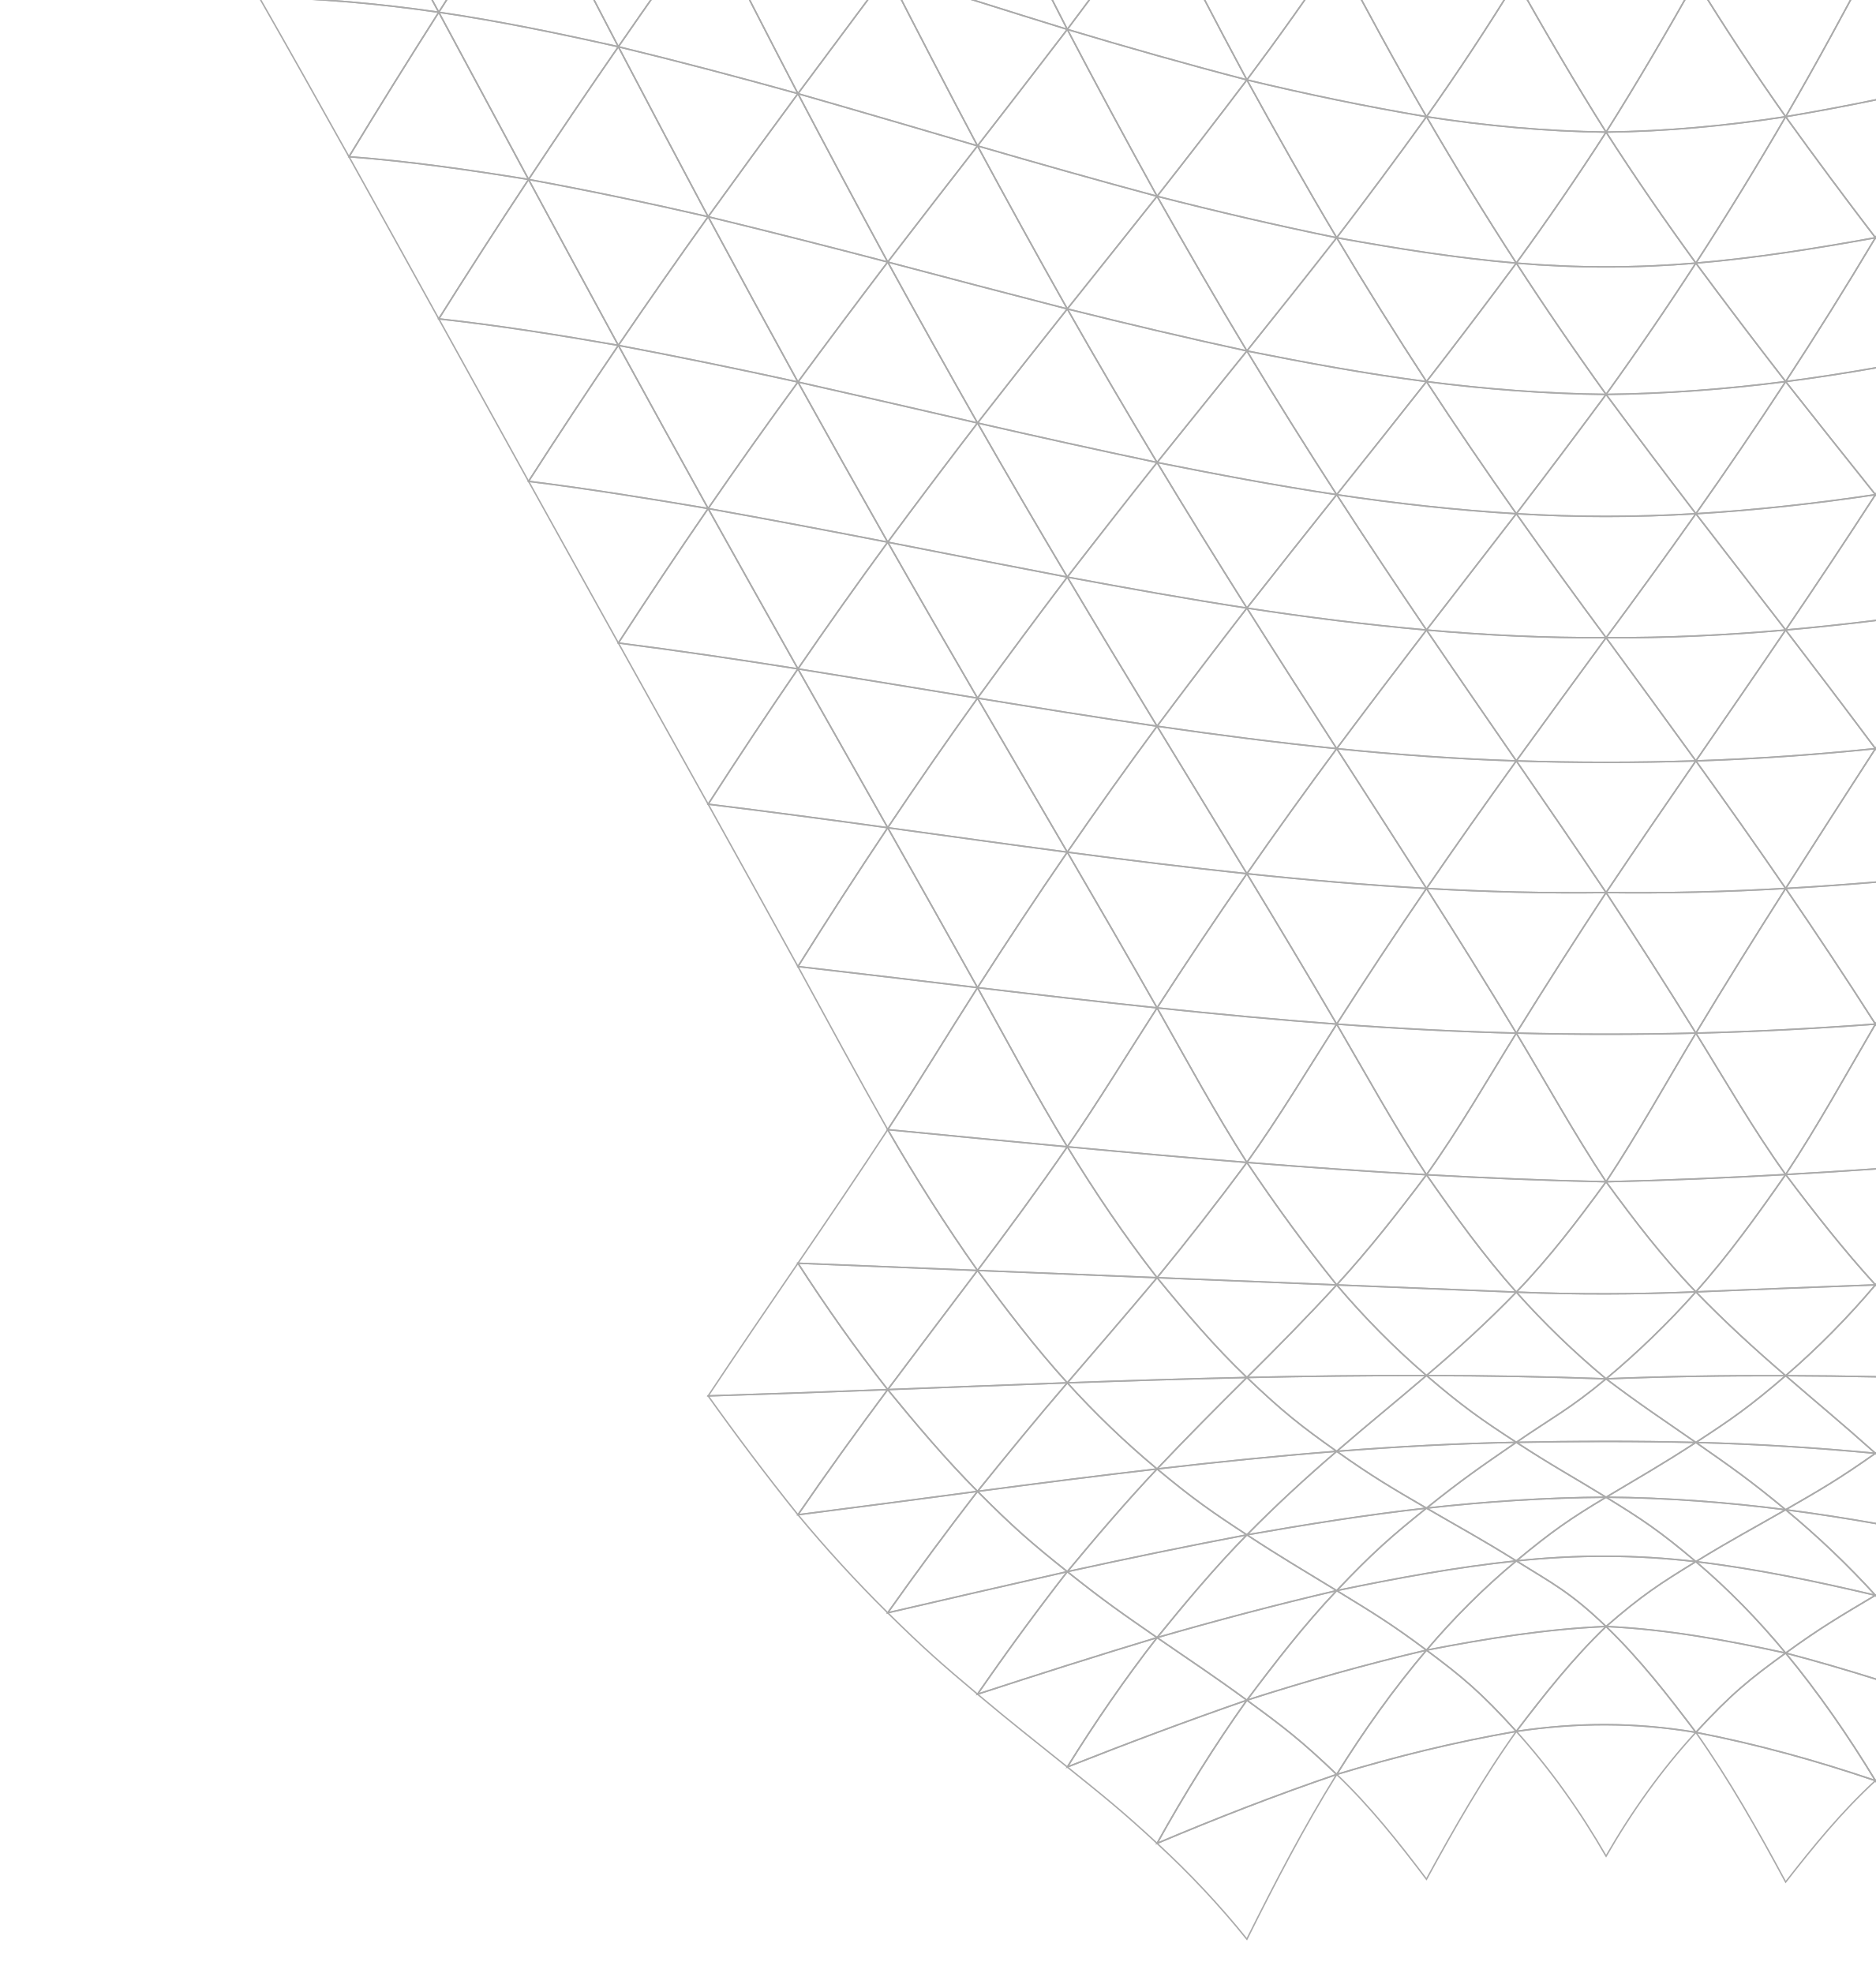
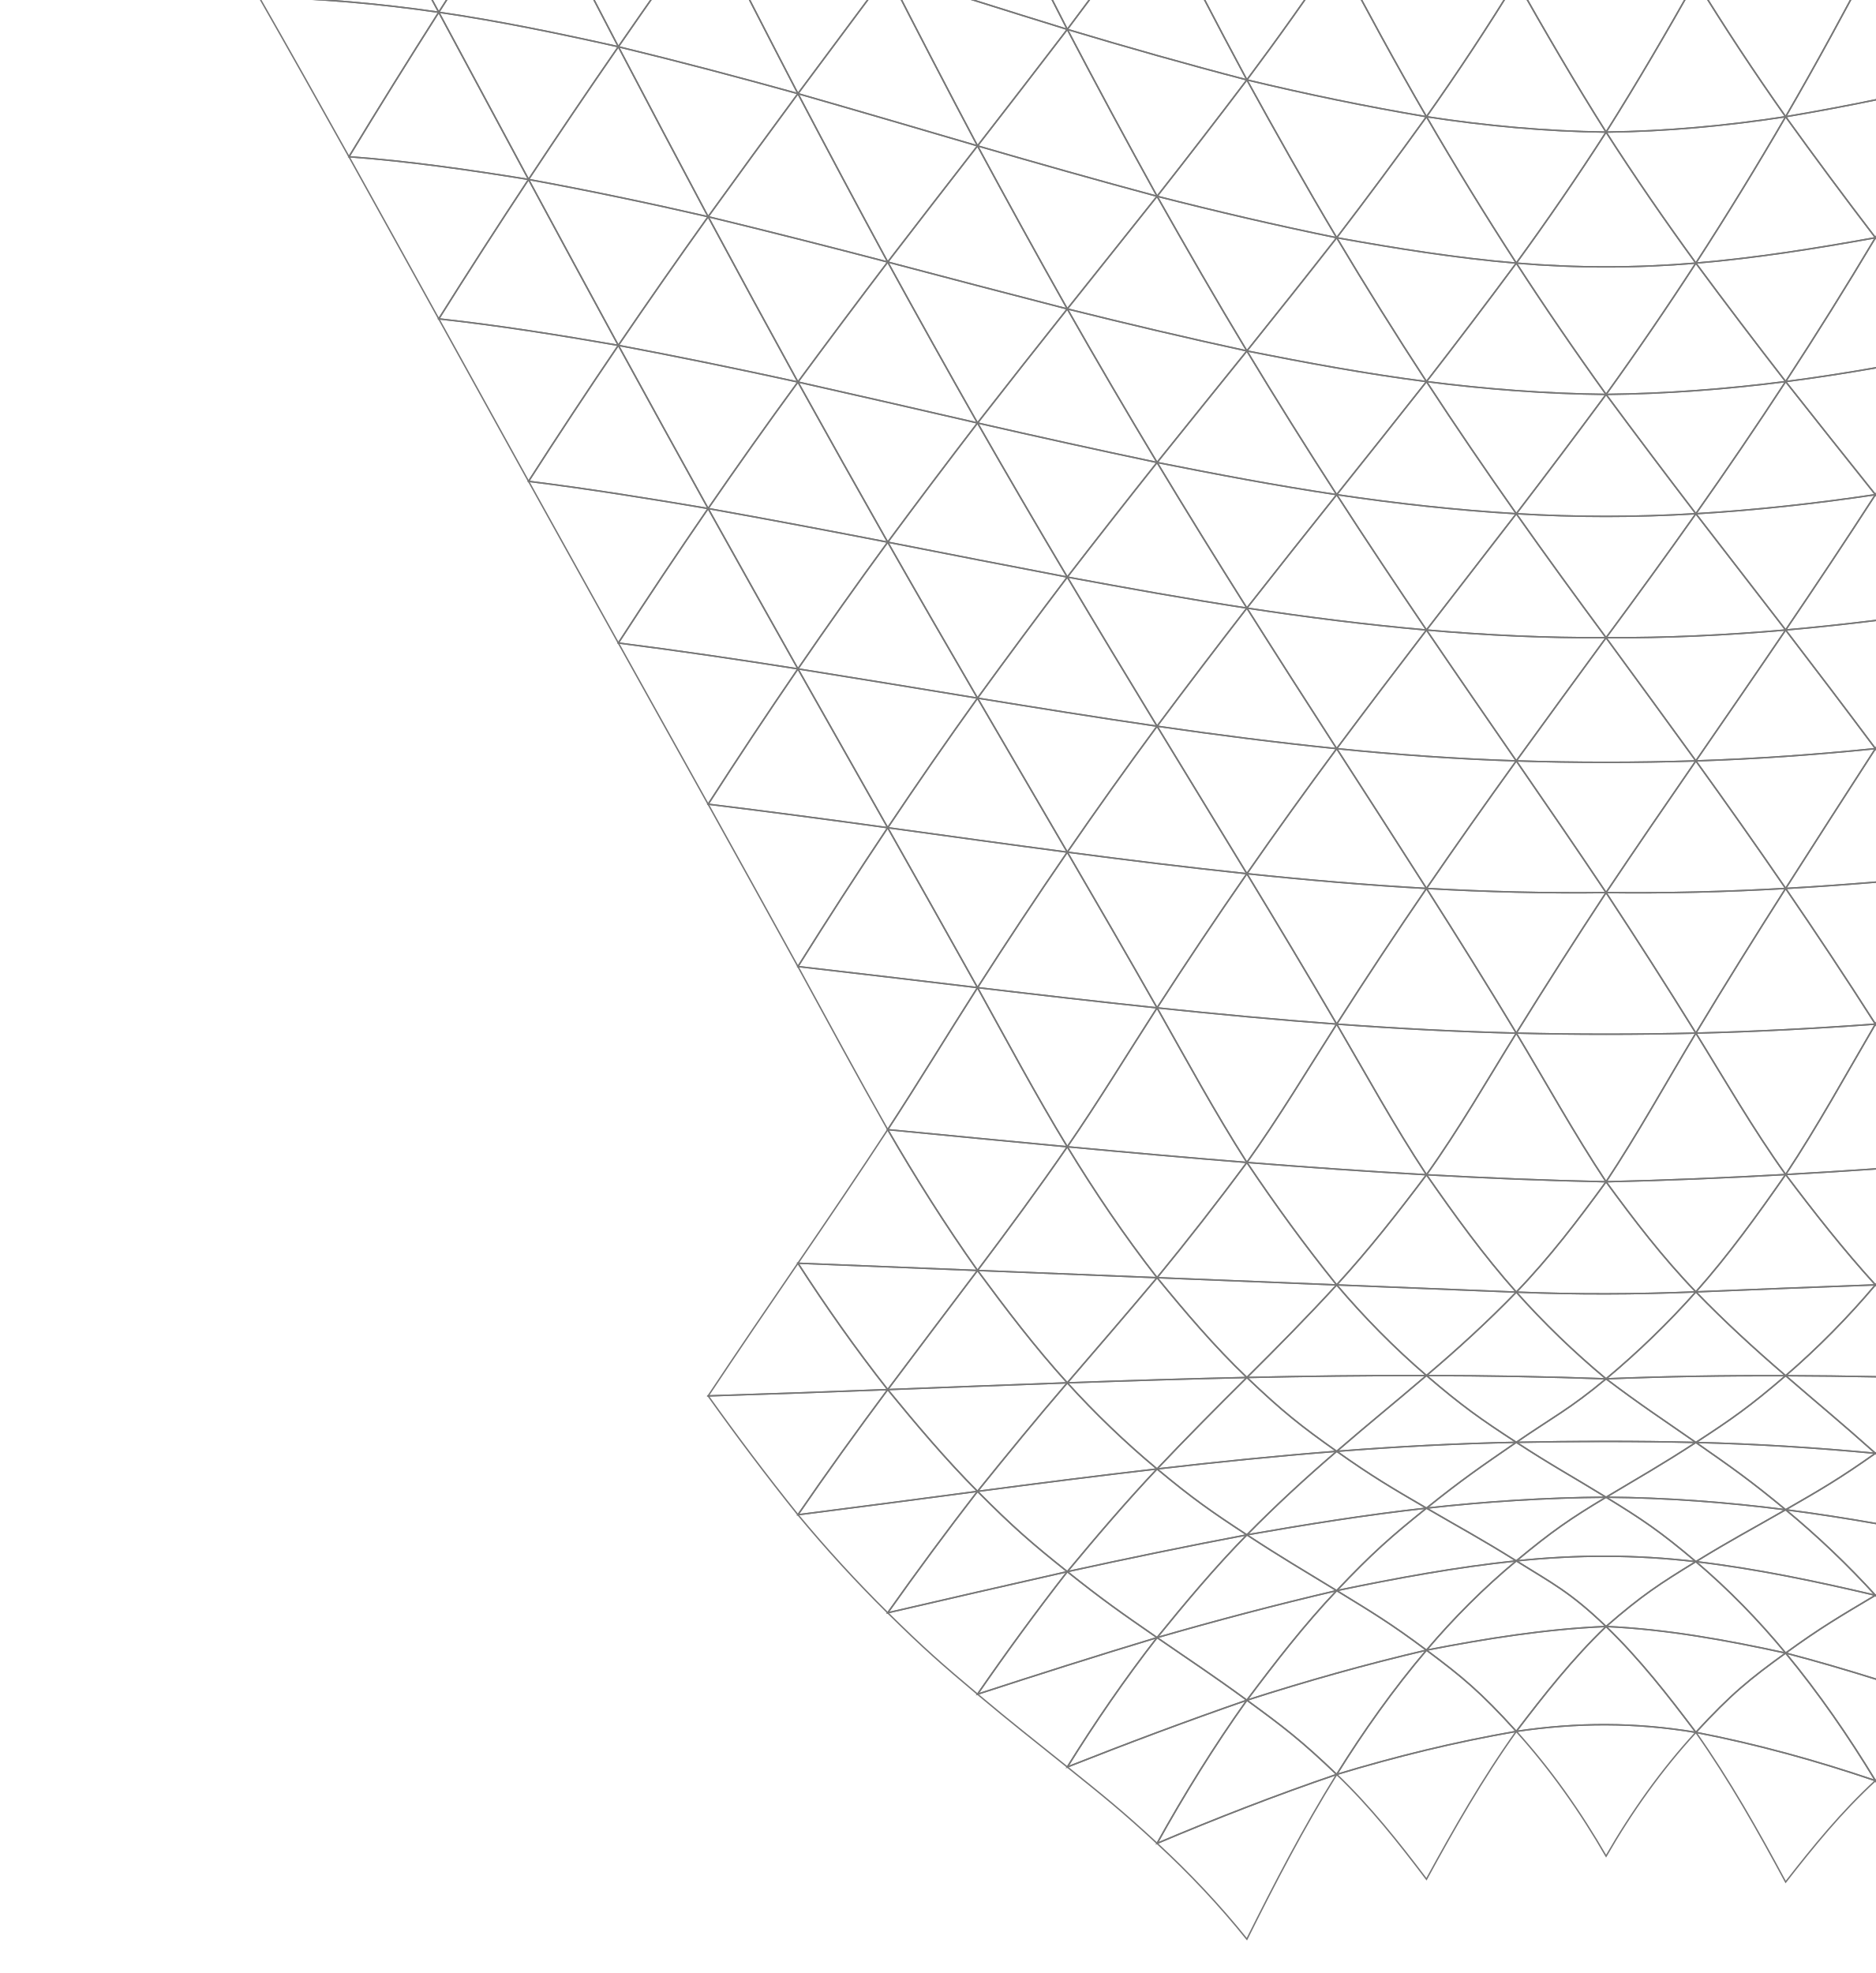
<svg xmlns="http://www.w3.org/2000/svg" class="header-banner__network-svg" preserveAspectRatio="none" width="655" height="689" viewBox="0 0 655 689">
-   <g fill="none" fill-rule="evenodd" stroke="#AAA" stroke-width=".5" transform="translate(90 -105)">
+   <g fill="none" fill-rule="evenodd" stroke="#777" stroke-width=".5" transform="translate(90 -105)">
    <path d="M564.907 188.014C575.274 201.264 585.732 214.43 596.262 227.55 607.02 209.717 617.384 191.667 627.624 173.535 606.799 178.85 585.965 183.715 564.907 188.014zM502.201 196.88C512.494 210.806 522.941 224.57 533.553 238.254 544.342 221.72 554.795 204.97 564.907 188.014 544.085 191.769 523.303 195.101 502.201 196.88zM439.494 196.88C449.575 212.413 460.025 227.704 470.846 242.73 481.666 227.702 492.122 212.413 502.2 196.88 481.209 198.648 460.485 198.649 439.494 196.88zM376.776 188.015C386.885 204.971 397.338 221.723 408.128 238.255 418.745 224.572 429.195 210.804 439.494 196.881 418.39 195.101 397.603 191.771 376.776 188.015z" />
    <path d="M314.051 173.534C324.294 191.667 334.656 209.716 345.416 227.548 355.949 214.429 366.408 201.264 376.777 188.014 355.715 183.713 334.879 178.849 314.051 173.534zM251.349 155.935C261.628 175.017 272.07 193.994 282.705 212.881 293.164 199.774 303.625 186.667 314.05 173.535 293.079 167.901 272.201 161.994 251.349 155.935zM188.639 137.7C198.968 157.369 209.413 176.967 219.992 196.502 230.405 182.948 240.865 169.434 251.349 155.934 230.458 149.809 209.569 143.688 188.639 137.7zM125.93 121.316C136.312 141.141 146.755 160.93 157.281 180.676 167.657 166.292 178.11 151.972 188.639 137.699 167.806 131.907 146.945 126.407 125.93 121.316zM63.216 109.273C73.672 128.735 84.114 148.205 94.574 167.665 104.86 152.103 115.321 136.659 125.93 121.315 105.125 116.667 84.323 112.344 63.216 109.273zM.501 104.06C11.078 122.547 21.485 141.129 31.864 159.726 42.128 142.795 52.592 125.983 63.216 109.272 42.443 106.261 21.492 104.404.501 104.06zM596.261 227.55C585.73 214.431 575.273 201.266 564.906 188.014 554.795 204.969 544.342 221.72 533.552 238.253 554.622 235.561 575.44 231.702 596.261 227.55z" />
    <path d="M533.553 238.252C522.939 224.571 512.495 210.804 502.201 196.881 492.123 212.415 481.666 227.703 470.847 242.732 491.815 242.507 512.756 240.915 533.553 238.252zM470.841 242.73C460.027 227.7 449.574 212.413 439.494 196.88 429.195 210.805 418.747 224.571 408.13 238.253 428.929 240.913 449.872 242.507 470.841 242.73zM408.129 238.254C397.336 221.723 386.884 204.972 376.777 188.014 366.407 201.264 355.948 214.43 345.416 227.55 366.237 231.7 387.058 235.559 408.129 238.254zM345.416 227.549C334.657 209.716 324.294 191.668 314.052 173.535 303.624 186.666 293.164 199.773 282.706 212.88 303.549 218.079 324.418 223.006 345.416 227.549zM282.705 212.879C272.071 193.993 261.629 175.017 251.349 155.934 240.866 169.434 230.406 182.948 219.994 196.502 240.885 202.009 261.777 207.505 282.705 212.879zM219.993 196.502C209.411 176.969 198.968 157.367 188.641 137.7 178.111 151.971 167.655 166.291 157.282 180.675 178.245 185.74 199.129 191.054 219.993 196.502zM157.282 180.676C146.756 160.93 136.313 141.14 125.931 121.316 115.322 136.659 104.86 152.105 94.575 167.665 115.601 171.523 136.445 175.898 157.282 180.676zM94.574 167.665C84.116 148.205 73.672 128.736 63.216 109.273 52.592 125.982 42.13 142.794 31.865 159.726 52.929 161.302 73.735 164.295 94.574 167.665zM533.551 145.757C543.809 160.01 554.247 174.063 564.914 188.013 575.739 169.847 586.072 151.421 596.261 132.895 575.437 137.884 554.667 142.206 533.551 145.757zM470.847 151.136C480.833 166.695 491.32 181.931 502.202 196.879 513.074 180.103 523.517 163.048 533.552 145.758 512.803 148.95 491.843 150.869 470.847 151.136z" />
    <path d="M408.129 145.757C418.168 163.049 428.613 180.106 439.494 196.881 450.375 181.932 460.855 166.694 470.847 151.137 449.845 150.872 428.883 148.949 408.129 145.757zM345.416 132.894C355.61 151.421 365.946 169.85 376.776 188.014 387.441 174.063 397.874 160.01 408.129 145.756 387.011 142.206 366.241 137.882 345.416 132.894zM282.705 115.263C292.948 134.81 303.382 154.228 314.064 173.539 324.637 160.076 335.087 146.545 345.415 132.895 324.38 127.422 303.526 121.506 282.705 115.263zM219.996 95.579C230.287 115.785 240.725 135.902 251.348 155.936 261.847 142.412 272.308 128.864 282.705 115.263 261.77 108.802 240.883 102.195 219.996 95.579zM157.282 76.559C167.639 96.989 178.083 117.372 188.64 137.699 199.077 123.65 209.538 109.615 219.995 95.578 199.145 89.036 178.268 82.655 157.282 76.559zM94.574 60.921C105.004 81.065 115.444 101.204 125.93 121.317 136.285 106.331 146.761 91.429 157.281 76.559 136.472 70.82 115.654 65.571 94.574 60.921zM31.865 51.381C42.376 70.646 52.82 89.946 63.216 109.274 73.536 93.069 83.998 76.957 94.574 60.921 73.762 56.875 52.999 53.293 31.865 51.381zM627.623 173.534C617.045 160.075 606.592 146.544 596.261 132.894 586.071 151.421 575.74 169.848 564.914 188.013 585.97 183.712 606.801 178.85 627.623 173.534zM564.907 188.014C554.242 174.064 543.808 160.012 533.551 145.757 523.517 163.049 513.075 180.104 502.201 196.88 523.301 195.101 544.085 191.769 564.907 188.014z" />
    <path d="M502.201 196.88C491.32 181.932 480.834 166.696 470.846 151.137 460.856 166.693 450.377 181.933 439.495 196.88 460.486 198.649 481.21 198.648 502.201 196.88zM439.494 196.88C428.613 180.105 418.167 163.048 408.13 145.756 397.873 160.011 387.439 174.063 376.776 188.014 397.602 191.769 418.388 195.1 439.494 196.88zM376.776 188.015C365.945 169.851 355.61 151.422 345.416 132.895 335.088 146.545 324.636 160.076 314.065 173.539 334.888 178.851 355.719 183.717 376.776 188.015zM314.051 173.534C303.374 154.225 292.941 134.808 282.705 115.262 272.308 128.863 261.849 142.411 251.35 155.935 272.203 161.993 293.079 167.901 314.051 173.534zM251.349 155.935C240.725 135.904 230.288 115.784 219.997 95.579 209.538 109.615 199.077 123.65 188.64 137.702 209.569 143.689 230.458 149.81 251.349 155.935zM188.639 137.7C178.083 117.371 167.639 96.99 157.281 76.56 146.762 91.429 136.286 106.33 125.93 121.317 146.946 126.405 167.806 131.905 188.639 137.7zM125.93 121.316C115.443 101.203 105.004 81.064 94.574 60.92 83.997 76.956 73.534 93.068 63.217 109.274 84.323 112.342 105.127 116.667 125.93 121.316zM63.216 109.273C52.82 89.946 42.376 70.646 31.865 51.382 21.252 68.846 10.788 86.402.501 104.061 21.493 104.403 42.442 106.26 63.216 109.273zM564.907 88.703C574.965 103.709 585.449 118.424 596.262 132.894 606.986 112.92 617.418 92.827 627.624 72.582 606.822 78.528 586.013 83.941 564.907 88.703zM502.201 98.181C512.121 114.382 522.596 130.239 533.552 145.757 544.449 126.975 554.759 107.895 564.907 88.703 544.101 92.804 523.358 96.409 502.201 98.181zM439.494 98.181C449.596 116.05 459.88 133.779 470.846 151.137 481.81 133.776 492.096 116.05 502.2 98.181 481.334 99.927 460.358 99.927 439.494 98.181zM376.776 88.704C386.924 107.896 397.233 126.977 408.128 145.757 419.093 130.242 429.571 114.383 439.494 98.182 418.333 96.413 397.586 92.806 376.776 88.704zM314.051 72.579C324.259 92.824 334.689 112.921 345.416 132.894 356.231 118.426 366.718 103.709 376.777 88.703 355.668 83.94 334.856 78.528 314.051 72.579z" />
    <path d="M251.349 52.766C261.611 73.699 272.046 94.528 282.705 115.263 293.318 101.142 303.76 86.937 314.05 72.58 293.057 66.245 272.188 59.591 251.349 52.766zM596.261 132.894C585.448 118.425 574.964 103.707 564.906 88.703 554.756 107.895 544.448 126.976 533.551 145.756 554.669 142.206 575.437 137.882 596.261 132.894zM533.551 145.757C522.595 130.239 512.119 114.383 502.2 98.181 492.095 116.05 481.809 133.777 470.846 151.137 491.843 150.87 512.801 148.951 533.551 145.757zM470.841 151.136C459.88 133.775 449.598 116.049 439.494 98.18 429.571 114.381 419.092 130.241 408.13 145.758 428.882 148.949 449.841 150.868 470.841 151.136zM408.129 145.757C397.232 126.976 386.922 107.896 376.777 88.704 366.717 103.709 356.231 118.425 345.416 132.895 366.239 137.884 387.011 142.206 408.129 145.757z" />
    <path d="M345.416 132.894C334.689 112.921 324.259 92.824 314.052 72.579 303.759 86.936 293.318 101.142 282.706 115.262 303.524 121.505 324.379 127.423 345.416 132.894zM282.705 115.263C272.046 94.53 261.61 73.699 251.349 52.766 240.986 67.106 230.529 81.365 219.996 95.579 240.882 102.195 261.771 108.802 282.705 115.263zM533.553 238.252C543.957 251.453 554.416 264.606 564.908 277.74 575.613 261.173 586.07 244.44 596.262 227.55 575.441 231.702 554.622 235.56 533.553 238.252zM470.841 242.73C481.181 256.712 491.635 270.584 502.201 284.398 512.92 269.199 523.384 253.824 533.552 238.253 512.756 240.915 491.81 242.507 470.841 242.73zM408.129 238.254C418.304 253.824 428.769 269.202 439.494 284.398 450.056 270.587 460.507 256.712 470.84 242.731 449.871 242.509 428.927 240.915 408.129 238.254zM345.416 227.549C355.607 244.442 366.067 261.171 376.776 277.74 387.266 264.607 397.727 251.454 408.129 238.253 387.06 235.56 366.24 231.701 345.416 227.549zM282.705 212.879C292.925 230.886 303.379 248.756 314.051 266.497 324.483 253.496 334.949 240.523 345.415 227.548 324.417 223.006 303.55 218.079 282.705 212.879zM219.993 196.502C230.31 215.316 240.758 234.047 251.349 252.709 261.735 239.378 272.19 226.109 282.704 212.879 261.777 207.505 240.886 202.007 219.993 196.502zM157.282 180.676C167.646 199.966 178.095 219.207 188.64 238.4 198.992 224.355 209.443 210.401 219.992 196.503 199.128 191.055 178.245 185.74 157.282 180.676zM94.574 167.665C104.985 186.999 115.433 206.312 125.926 225.601 136.197 210.501 146.66 195.531 157.281 180.676 136.445 175.898 115.601 171.522 94.574 167.665zM31.865 159.726C42.341 178.585 52.786 197.461 63.216 216.348 73.482 200.001 83.931 183.768 94.574 167.665 73.736 164.294 52.929 161.301 31.865 159.726z" />
    <path d="M627.616 266.499C617.185 253.5 606.726 240.522 596.261 227.55 586.071 244.441 575.613 261.171 564.907 277.74 585.929 274.612 606.777 270.649 627.616 266.499zM564.907 277.739C554.418 264.606 543.956 251.455 533.552 238.252 523.384 253.822 512.92 269.2 502.201 284.398 523.191 283.146 544.11 280.838 564.907 277.739zM502.201 284.398C491.635 270.586 481.18 256.713 470.841 242.73 460.508 256.714 450.056 270.587 439.495 284.398 460.39 285.645 481.306 285.644 502.201 284.398zM439.494 284.398C428.77 269.202 418.305 253.824 408.13 238.254 397.725 251.454 387.265 264.607 376.776 277.739 397.575 280.84 418.5 283.149 439.494 284.398zM376.764 277.738C366.062 261.17 355.6 244.441 345.416 227.548 334.949 240.523 324.484 253.498 314.051 266.498 334.891 270.644 355.741 274.608 376.764 277.738zM314.051 266.497C303.38 248.756 292.924 230.886 282.705 212.879 272.19 226.11 261.735 239.377 251.35 252.709 272.217 257.465 293.105 262.097 314.051 266.497zM251.349 252.709C240.758 234.047 230.311 215.316 219.993 196.502 209.444 210.401 198.992 224.355 188.64 238.399 209.56 243.093 230.455 247.899 251.349 252.709zM188.639 238.4C178.095 219.207 167.648 199.966 157.281 180.676 146.659 195.531 136.197 210.5 125.928 225.602 146.905 229.553 167.782 233.851 188.639 238.4zM125.921 225.6C115.43 206.311 104.987 186.998 94.574 167.665 83.93 183.768 73.482 200.001 63.216 216.35 84.248 218.649 105.082 221.991 125.921 225.6z" />
    <path d="M564.907 277.739C575.407 290.904 585.864 304.097 596.262 317.343 606.885 300.501 617.353 283.557 627.624 266.497 606.781 270.645 585.932 274.608 564.907 277.739zM502.201 284.398C512.643 297.939 523.106 311.466 533.551 325.005 544.168 309.361 554.644 293.62 564.907 277.739 544.11 280.839 523.191 283.145 502.201 284.398zM439.494 284.398C449.766 298.96 460.248 313.373 470.846 327.696 481.445 313.369 491.926 298.959 502.2 284.398 481.305 285.644 460.389 285.645 439.494 284.398zM376.776 277.74C387.035 293.621 397.509 309.361 408.128 325.005 418.581 311.467 429.047 297.939 439.494 284.399 418.499 283.148 397.576 280.839 376.776 277.74zM314.051 266.497C324.327 283.556 334.795 300.497 345.416 317.343 355.815 304.097 366.273 290.904 376.777 277.739 355.748 274.612 334.896 270.648 314.051 266.497zM251.349 252.709C261.642 270.738 272.101 288.67 282.705 306.517 293.061 293.101 303.51 279.77 314.05 266.497 293.103 262.097 272.219 257.467 251.349 252.709zM188.639 238.4C199.004 257.093 209.452 275.735 219.992 294.329 230.327 280.362 240.774 266.498 251.349 252.71 230.454 247.9 209.56 243.095 188.639 238.4zM125.927 225.602C136.326 244.624 146.775 263.618 157.282 282.583 167.526 267.708 177.979 252.98 188.638 238.4 167.782 233.851 146.906 229.553 125.927 225.602zM63.216 216.348C73.661 235.262 84.11 254.175 94.574 273.08 104.816 257.118 115.268 241.289 125.926 225.602 105.087 221.991 84.25 218.646 63.216 216.348z" />
    <path d="M596.261 317.344C585.865 304.098 575.405 290.906 564.906 277.74 554.644 293.62 544.168 309.361 533.55 325.003 554.531 323.156 575.441 320.531 596.261 317.344zM533.55 325.004C523.105 311.465 512.643 297.939 502.2 284.398 491.927 298.958 481.445 313.37 470.847 327.697 491.776 327.814 512.703 326.838 533.55 325.004zM470.841 327.697C460.246 313.371 449.766 298.958 439.494 284.397 429.048 297.94 418.583 311.468 408.13 325.005 428.98 326.837 449.908 327.812 470.841 327.697zM408.129 325.004C397.51 309.362 387.035 293.621 376.777 277.739 366.272 290.903 355.814 304.098 345.416 317.344 366.236 320.524 387.145 323.158 408.129 325.004zM345.416 317.344C334.796 300.497 324.327 283.555 314.052 266.498 303.511 279.769 293.063 293.101 282.706 306.517 303.569 310.377 324.44 314.139 345.416 317.344zM282.705 306.517C272.101 288.67 261.643 270.737 251.349 252.709 240.773 266.497 230.329 280.361 219.994 294.328 240.89 298.431 261.787 302.524 282.705 306.517zM219.993 294.33C209.451 275.735 199.005 257.094 188.641 238.399 177.98 252.978 167.525 267.709 157.282 282.582 178.222 286.326 199.113 290.272 219.993 294.33zM157.282 282.582C146.774 263.619 136.327 244.624 125.927 225.601 115.269 241.289 104.816 257.119 94.575 273.08 115.566 275.696 136.426 279.055 157.282 282.582z" />
    <path d="M533.55 325.004C544.087 338.754 554.54 352.555 564.908 366.432 575.425 350.112 585.91 333.77 596.261 317.344 575.443 320.531 554.532 323.158 533.55 325.004zM470.841 327.697C481.328 342.012 491.79 356.343 502.2 370.713 512.687 355.503 523.175 340.293 533.55 325.005 512.7 326.837 491.774 327.812 470.841 327.697zM408.129 325.004C418.509 340.29 429 355.503 439.494 370.711 449.903 356.341 460.36 342.013 470.84 327.697 449.907 327.81 428.98 326.835 408.129 325.004zM345.416 317.344C355.773 333.767 366.253 350.113 376.776 366.432 387.142 352.553 397.596 338.753 408.129 325.003 387.146 323.156 366.238 320.524 345.416 317.344zM282.705 306.517C293.053 323.94 303.525 341.287 314.051 358.599 324.389 344.75 334.839 331.012 345.415 317.344 324.439 314.139 303.568 310.377 282.705 306.517zM219.993 294.33C230.351 312.538 240.82 330.683 251.349 348.792 261.666 334.59 272.106 320.512 282.704 306.517 261.786 302.527 240.889 298.428 219.993 294.33zM157.282 282.582C167.688 301.275 178.142 319.938 188.64 338.58 198.862 323.67 209.312 308.916 219.992 294.33 199.112 290.273 178.222 286.326 157.282 282.582zM94.574 273.08C105.008 291.911 115.461 310.73 125.926 329.545 136.164 313.747 146.605 298.085 157.281 282.582 136.427 279.056 115.565 275.696 94.574 273.08z" />
    <path d="M627.616 358.602C617.282 344.753 606.835 331.012 596.261 317.343 585.909 333.772 575.426 350.113 564.907 366.432 585.866 364.304 606.768 361.632 627.616 358.602zM564.907 366.433C554.54 352.555 544.086 338.754 533.549 325.005 523.174 340.292 512.686 355.501 502.2 370.713 523.143 370.038 544.059 368.549 564.907 366.433zM502.199 370.712C491.789 356.341 481.327 342.012 470.84 327.697 460.36 342.012 449.904 356.341 439.494 370.711 460.346 371.385 481.348 371.38 502.199 370.712zM439.494 370.71C429.001 355.502 418.51 340.29 408.13 325.003 397.594 338.754 387.141 352.552 376.776 366.431 397.627 368.544 418.543 370.042 439.494 370.71zM376.764 366.431C366.248 350.112 355.77 333.767 345.416 317.343 334.84 331.011 324.388 344.749 314.051 358.598 334.899 361.635 355.803 364.304 376.764 366.431zM314.051 358.6C303.524 341.287 293.052 323.94 282.705 306.518 272.108 320.513 261.666 334.591 251.35 348.792 272.231 352.187 293.114 355.554 314.051 358.6zM251.349 348.792C240.82 330.682 230.351 312.539 219.993 294.33 209.312 308.915 198.863 323.672 188.64 338.582 209.552 341.926 230.451 345.361 251.349 348.792zM188.639 338.581C178.142 319.939 167.688 301.275 157.281 282.583 146.605 298.084 136.165 313.748 125.928 329.545 146.881 332.203 167.78 335.282 188.639 338.581z" />
    <path d="M564.907 366.433C575.574 380.832 586.04 395.384 596.263 410.102 606.692 392.921 617.173 375.771 627.624 358.6 606.774 361.632 585.87 364.305 564.907 366.433zM502.199 370.712C512.818 385.44 523.286 400.279 533.551 415.256 543.937 398.94 554.426 382.689 564.906 366.432 544.06 368.549 523.144 370.039 502.199 370.712zM439.494 370.71C450.025 385.986 460.521 401.284 470.846 416.701 481.171 401.286 491.666 385.986 502.199 370.711 481.347 371.38 460.345 371.387 439.494 370.71zM376.776 366.432C387.255 382.689 397.744 398.939 408.128 415.257 418.398 400.278 428.875 385.442 439.494 370.711 418.545 370.042 397.628 368.544 376.776 366.432zM314.051 358.6C324.504 375.769 334.984 392.919 345.416 410.103 355.642 395.384 366.11 380.834 376.777 366.433 355.811 364.305 334.906 361.63 314.051 358.6zM251.349 348.792C261.779 366.734 272.256 384.65 282.705 402.582 292.908 387.746 303.361 373.087 314.05 358.6 293.115 355.554 272.231 352.188 251.349 348.792zM188.639 338.581C199.077 357.076 209.536 375.56 219.992 394.045 230.196 378.79 240.649 363.703 251.349 348.791 230.451 345.36 209.554 341.926 188.639 338.581zM125.927 329.545C136.379 348.308 146.834 367.071 157.282 385.837 167.504 369.936 177.951 354.177 188.638 338.581 167.778 335.283 146.88 332.204 125.927 329.545z" />
    <path d="M596.263 410.103C586.041 395.382 575.575 380.832 564.907 366.433 554.425 382.688 543.937 398.94 533.552 415.257 554.495 414.072 575.403 412.296 596.263 410.103zM533.551 415.257C523.287 400.278 512.819 385.442 502.199 370.713 491.666 385.987 481.171 401.287 470.846 416.701 491.758 416.981 512.675 416.438 533.551 415.257zM470.841 416.703C460.52 401.286 450.025 385.985 439.494 370.71 428.875 385.442 418.398 400.278 408.13 415.257 429.009 416.44 449.927 416.977 470.841 416.703zM408.129 415.256C397.745 398.939 387.255 382.689 376.777 366.431 366.108 380.834 355.641 395.383 345.416 410.103 366.276 412.297 387.185 414.073 408.129 415.256zM345.416 410.103C334.985 392.921 324.505 375.769 314.052 358.599 303.36 373.087 292.909 387.748 282.706 402.582 303.578 405.337 324.478 407.897 345.416 410.103zM282.705 402.582C272.256 384.651 261.779 366.736 251.349 348.792 240.649 363.703 230.196 378.79 219.994 394.044 240.893 396.919 261.788 399.821 282.705 402.582zM219.993 394.045C209.535 375.562 199.076 357.077 188.641 338.582 177.952 354.176 167.505 369.935 157.282 385.837 178.21 388.382 199.107 391.174 219.993 394.045z" />
    <path d="M533.551 415.257C544.252 430.881 554.715 446.669 564.907 462.631 575.196 445.025 585.677 427.532 596.262 410.103 575.401 412.295 554.495 414.073 533.551 415.257zM470.841 416.703C481.508 432.924 491.979 449.275 502.201 465.78 512.42 448.796 522.911 431.979 533.551 415.257 512.673 416.44 491.755 416.981 470.841 416.703zM408.129 415.256C418.778 431.976 429.271 448.796 439.494 465.779 449.719 449.279 460.182 432.927 470.84 416.702 449.928 416.977 429.009 416.439 408.129 415.256zM345.416 410.103C355.997 427.534 366.487 445.022 376.775 462.63 386.969 446.67 397.428 430.88 408.129 415.255 387.186 414.075 366.276 412.296 345.416 410.103zM282.705 402.582C293.239 420.659 303.719 438.766 314.051 456.96 324.238 441.164 334.688 425.537 345.415 410.103 324.478 407.898 303.577 405.337 282.705 402.582zM219.993 394.045C230.49 412.636 240.95 431.244 251.349 449.887 261.536 433.946 271.983 418.169 282.704 402.583 261.789 399.824 240.892 396.923 219.993 394.045zM157.282 385.838C167.773 404.714 178.233 423.604 188.64 442.527 198.853 426.215 209.291 410.041 219.992 394.046 199.106 391.174 178.21 388.383 157.282 385.838z" />
    <path d="M627.616 456.961C617.434 441.162 606.982 425.54 596.264 410.102 585.677 427.533 575.196 445.026 564.907 462.631 585.839 461.09 606.742 459.151 627.616 456.961zM564.907 462.63C554.716 446.67 544.254 430.882 533.551 415.257 522.91 431.978 512.419 448.796 502.201 465.779 523.126 465.265 544.033 464.17 564.907 462.63zM502.201 465.779C491.979 449.273 481.509 432.922 470.841 416.702 460.184 432.927 449.72 449.279 439.495 465.779 460.374 466.291 481.321 466.291 502.201 465.779zM439.494 465.78C429.272 448.796 418.777 431.977 408.13 415.257 397.427 430.879 386.967 446.669 376.775 462.631 397.654 464.168 418.565 465.262 439.494 465.78zM376.764 462.63C366.475 445.024 355.994 427.535 345.416 410.103 334.688 425.537 324.239 441.164 314.051 456.96 334.926 459.147 355.83 461.093 376.764 462.63zM314.051 456.96C303.719 438.766 293.238 420.658 282.705 402.582 271.983 418.169 261.538 433.945 251.35 449.887 272.238 452.357 293.131 454.766 314.051 456.96zM251.349 449.887C240.951 431.243 230.49 412.635 219.993 394.045 209.29 410.041 198.855 426.214 188.64 442.526 209.55 444.912 230.45 447.408 251.349 449.887z" />
    <path d="M564.907 462.63C575.241 478.813 585.087 495.252 596.263 510.884 607.484 493.354 617.395 475.075 627.624 456.962 606.746 459.146 585.841 461.091 564.907 462.63zM502.201 465.779C512.479 482.368 522.162 499.289 533.551 515.162 544.834 498.136 554.609 480.252 564.907 462.631 544.035 464.17 523.126 465.264 502.201 465.779zM439.494 465.78C449.921 483.104 459.66 500.833 470.846 517.69 482.021 500.823 491.773 483.103 502.2 465.78 481.321 466.291 460.374 466.292 439.494 465.78z" />
    <path d="M376.775 462.63C387.084 480.267 396.85 498.187 408.13 515.236 419.516 499.337 429.205 482.385 439.495 465.781 418.566 465.262 397.654 464.168 376.775 462.63zM314.051 456.96C324.29 475.085 334.194 493.392 345.416 510.939 356.599 495.297 366.435 478.826 376.775 462.63 355.837 461.089 334.931 459.145 314.051 456.96zM251.349 449.887C261.643 468.502 271.643 487.289 282.705 505.467 293.638 489.603 303.62 473.15 314.05 456.96 293.131 454.766 272.236 452.358 251.349 449.887zM188.639 442.526C199.03 461.551 209.3 480.631 219.992 499.487 230.698 483.115 240.815 466.369 251.349 449.887 230.448 447.408 209.553 444.91 188.639 442.526zM596.263 510.884C585.087 495.25 575.241 478.816 564.907 462.631 554.61 480.252 544.834 498.136 533.55 515.163 554.471 513.988 575.376 512.535 596.263 510.884z" />
    <path d="M533.55 515.163C522.161 499.29 512.478 482.369 502.2 465.78 491.773 483.101 482.021 500.823 470.847 517.689 491.76 517.207 512.664 516.338 533.55 515.163zM470.841 517.689C459.658 500.831 449.921 483.101 439.494 465.781 429.204 482.385 419.516 499.337 408.13 515.237 429.018 516.401 449.924 517.247 470.841 517.689zM408.129 515.237C396.851 498.187 387.081 480.266 376.774 462.631 366.434 478.825 356.599 495.297 345.416 510.94 366.303 512.611 387.208 514.065 408.129 515.237zM345.416 510.94C334.193 493.392 324.289 475.086 314.052 456.961 303.621 473.151 293.639 489.604 282.706 505.466 303.599 507.412 324.499 509.265 345.416 510.94zM282.705 505.467C271.642 487.291 261.644 468.502 251.349 449.887 240.813 466.371 230.697 483.115 219.994 499.487 240.896 501.497 261.796 503.517 282.705 505.467zM533.55 515.163C543.569 528.452 553.695 541.377 564.908 553.694 576.116 539.779 586.306 525.727 596.263 510.884 575.374 512.535 554.47 513.988 533.55 515.163z" />
    <path d="M470.841 517.689C480.703 531.174 490.578 544.101 502.201 556.144 513.718 543.18 523.646 529.365 533.55 515.163 512.664 516.342 491.756 517.206 470.841 517.689zM408.129 515.237C418.033 529.447 427.959 543.268 439.494 556.226 451.12 544.161 460.985 531.202 470.84 517.689 449.924 517.246 429.016 516.402 408.129 515.237zM345.416 510.94C355.373 525.773 365.557 539.81 376.775 553.706 388.026 541.439 398.127 528.526 408.129 515.237 387.208 514.065 366.303 512.611 345.416 510.94zM282.705 505.467C292.312 521.258 302.683 536.601 314.051 551.182 324.866 537.98 335.267 524.66 345.415 510.941 324.498 509.266 303.598 507.412 282.705 505.467zM219.993 499.486C229.732 516.314 240.109 532.788 251.349 548.657 262.062 534.453 272.601 520.113 282.704 505.467 261.796 503.517 240.895 501.495 219.993 499.486zM627.616 551.473C616.853 538.133 606.436 524.68 596.264 510.884 586.306 525.728 576.116 539.779 564.907 553.694 585.809 552.924 606.711 552.186 627.616 551.473z" />
    <path d="M564.907 553.694C553.695 541.377 543.569 528.451 533.549 515.163 523.645 529.364 513.718 543.18 502.201 556.143 523.102 555.28 544.002 554.465 564.907 553.694zM502.201 556.144C490.577 544.102 480.703 531.175 470.841 517.689 460.986 531.202 451.121 544.162 439.495 556.226 460.593 557.075 481.105 557.014 502.201 556.144zM439.494 556.226C427.959 543.27 418.035 529.448 408.13 515.237 398.127 528.526 388.026 541.439 376.775 553.707 397.682 554.54 418.588 555.386 439.494 556.226zM376.764 553.705C365.552 539.806 355.367 525.773 345.416 510.941 335.266 524.659 324.864 537.982 314.051 551.182 334.955 552.022 355.859 552.865 376.764 553.705zM314.051 551.181C302.684 536.6 292.313 521.257 282.705 505.467 272.603 520.113 262.064 534.453 251.35 548.658 272.25 549.501 293.149 550.344 314.051 551.181zM251.349 548.658C240.11 532.788 229.731 516.316 219.993 499.486 209.735 515.164 199.217 530.669 188.64 546.133 209.542 546.98 230.446 547.821 251.349 548.658zM564.907 553.694C575.115 564.9 585.658 575.794 596.263 586.619 607.668 575.63 617.643 563.737 627.624 551.471 606.718 552.185 585.812 552.923 564.907 553.694z" />
    <path d="M502.201 556.144C512.154 566.418 522.701 576.095 533.552 585.41 544.834 575.701 555.3 565.06 564.907 553.695 544.004 554.465 523.1 555.282 502.201 556.144zM439.494 556.226C449.17 567.085 459.662 577.208 470.846 586.504 482.026 577.171 492.513 567.018 502.2 556.144 481.105 557.014 460.593 557.076 439.494 556.226zM376.775 553.706C386.393 565.038 396.852 575.664 408.13 585.35 419.02 576.124 429.567 566.484 439.495 556.225 418.588 555.386 397.682 554.539 376.775 553.706zM314.051 551.181C324.037 563.349 334.018 575.148 345.416 586.04 356.078 575.467 366.614 564.766 376.775 553.706 355.867 552.865 334.958 552.025 314.051 551.181zM251.349 548.658C261.346 562.193 271.378 575.433 282.705 587.904 293.195 575.698 303.713 563.515 314.05 551.181 293.15 550.343 272.248 549.501 251.349 548.658zM188.639 546.133C198.427 561.301 208.828 576.083 219.992 590.269 230.409 576.37 240.88 562.515 251.349 548.658 230.447 547.819 209.542 546.98 188.639 546.133z" />
    <path d="M596.263 586.62C585.658 575.793 575.114 564.899 564.907 553.695 555.298 565.059 544.833 575.7 533.552 585.409 554.46 585.48 575.366 585.923 596.263 586.62zM533.551 585.409C522.7 576.094 512.154 566.417 502.2 556.144 492.513 567.017 482.026 577.172 470.846 586.503 491.736 585.667 512.645 585.333 533.551 585.409zM470.841 586.503C459.658 577.208 449.172 567.079 439.494 556.226 429.567 566.484 419.02 576.123 408.13 585.35 429.038 585.393 449.947 585.741 470.841 586.503zM408.129 585.35C396.852 575.666 386.391 565.04 376.774 553.706 366.614 564.765 356.076 575.467 345.416 586.04 366.317 585.577 387.223 585.322 408.129 585.35zM345.416 586.04C334.019 575.149 324.038 563.35 314.052 551.181 303.712 563.516 293.195 575.699 282.706 587.904 303.605 587.162 324.509 586.509 345.416 586.04zM282.705 587.903C271.377 575.432 261.344 562.193 251.349 548.657 240.879 562.516 230.41 576.371 219.994 590.27 240.896 589.465 261.799 588.653 282.705 587.903zM219.993 590.266C208.822 576.085 198.429 561.297 188.641 546.133 178.118 561.531 167.611 576.942 157.282 592.471 178.189 591.83 199.09 591.074 219.993 590.266z" />
    <path d="M533.551 585.409C546.093 596.265 552.367 601.317 564.909 612.509 577.451 603.647 583.72 598.674 596.262 586.62 575.366 585.923 554.46 585.48 533.551 585.409zM470.841 586.503C483.384 595.973 489.658 599.976 502.201 608.727 514.742 600.569 521.01 596.185 533.551 585.409 512.644 585.332 491.734 585.667 470.841 586.503zM408.129 585.35C420.675 596.112 426.947 600.5 439.494 608.677 452.031 600.026 458.302 596.982 470.84 586.503 449.945 585.741 429.038 585.394 408.129 585.35zM345.416 586.04C357.959 598.005 364.233 602.954 376.776 611.82 389.318 601.003 395.589 596.066 408.129 585.35 387.224 585.321 366.318 585.577 345.416 586.04zM282.705 587.903C292.45 598.63 302.912 608.704 314.051 617.976 324.307 607.135 334.823 596.55 345.415 586.039 324.508 586.509 303.604 587.163 282.705 587.903zM219.993 590.266C230.05 602.542 240.149 614.537 251.349 625.803 261.635 613.022 272.014 600.351 282.704 587.903 261.8 588.656 240.895 589.466 219.993 590.266zM157.282 592.471C167.395 606.654 177.734 620.398 188.64 633.978 198.791 619.196 209.281 604.648 219.992 590.266 199.091 591.074 178.189 591.83 157.282 592.471z" />
    <path d="M627.616 619.84C617.425 608.524 606.91 597.507 596.264 586.62 583.722 598.674 577.451 603.647 564.909 612.509 585.865 614.471 606.764 616.982 627.616 619.84zM564.908 612.51C552.366 601.317 546.092 596.266 533.55 585.409 521.01 596.187 514.741 600.568 502.201 608.729 523.139 609.236 544.056 610.561 564.908 612.51zM502.201 608.727C489.658 599.976 483.384 595.973 470.841 586.503 458.303 596.982 452.033 600.024 439.495 608.677 460.351 608.277 481.346 608.223 502.201 608.727zM439.494 608.676C426.948 600.501 420.676 596.112 408.13 585.349 395.589 596.065 389.317 601.004 376.776 611.82 397.647 610.189 418.562 609.089 439.494 608.676zM376.764 611.82C364.225 602.952 357.955 598.004 345.416 586.04 334.824 596.55 324.306 607.136 314.051 617.976 334.916 615.557 355.822 613.453 376.764 611.82zM314.051 617.977C302.913 608.705 292.449 598.631 282.705 587.904 272.015 600.352 261.636 613.022 251.35 625.804 272.231 623.053 293.126 620.392 314.051 617.977zM251.349 625.804C240.147 614.536 230.051 602.542 219.993 590.267 209.282 604.648 198.791 619.197 188.64 633.979 209.552 631.335 230.45 628.561 251.349 625.804z" />
    <path d="M564.908 612.51C575.802 622.188 586.304 632.308 596.263 642.947 608.808 634.779 615.079 630.389 627.623 619.841 606.771 616.975 585.865 614.465 564.908 612.51zM502.201 608.727C514.742 617.478 521.013 621.835 533.553 632.217 546.095 625.009 552.366 621.373 564.908 612.508 544.056 610.56 523.141 609.234 502.201 608.727zM439.494 608.676C452.033 616.851 458.308 620.158 470.846 627.848 483.388 620.325 489.658 616.885 502.2 608.726 481.345 608.222 460.351 608.275 439.494 608.676zM376.776 611.82C389.317 620.687 395.588 624.358 408.128 631.662 420.676 621.595 426.947 617.326 439.494 608.676 418.562 609.089 397.647 610.19 376.776 611.82z" />
    <path d="M314.051 617.977C326.597 628.407 332.869 632.778 345.416 640.994 355.43 630.81 365.939 621.121 376.777 611.821 355.829 613.448 334.921 615.556 314.051 617.977zM251.349 625.804C263.891 638.401 270.163 643.844 282.705 653.844 292.868 641.597 303.123 629.556 314.05 617.977 293.126 620.392 272.232 623.051 251.349 625.804zM188.639 633.979C198.523 645.894 208.983 657.329 219.992 668.212 230.175 653.826 240.572 639.747 251.349 625.804 230.448 628.559 209.554 631.336 188.639 633.979zM596.263 642.947C586.304 632.308 575.802 622.188 564.908 612.51 552.366 621.372 546.095 625.009 533.553 632.216 554.626 634.904 575.442 638.779 596.263 642.947zM533.553 632.217C521.012 621.835 514.741 617.478 502.201 608.727 489.659 616.883 483.389 620.324 470.847 627.849 491.815 628.017 512.755 629.568 533.553 632.217zM470.841 627.848C458.302 620.158 452.033 616.851 439.494 608.676 426.948 617.328 420.676 621.595 408.13 631.663 428.952 629.348 449.889 627.992 470.841 627.848z" />
    <path d="M408.129 631.664C395.588 624.357 389.317 620.689 376.777 611.822 365.938 621.119 355.43 630.809 345.416 640.994 366.256 637.362 387.094 633.982 408.129 631.664zM345.416 640.994C332.87 632.777 326.598 628.406 314.052 617.977 303.124 629.555 292.869 641.597 282.706 653.845 303.563 649.284 324.437 644.964 345.416 640.994zM282.705 653.844C270.163 643.844 263.891 638.4 251.349 625.804 240.573 639.746 230.176 653.825 219.994 668.212 240.889 663.38 261.784 658.559 282.705 653.844zM533.553 632.217C544.69 641.423 555.174 651.413 564.908 662.091 577.45 654.612 583.721 651.116 596.263 642.948 575.443 638.778 554.626 634.905 533.553 632.217zM470.841 627.848C483.384 635.539 489.657 639.722 502.2 650.341 514.741 642.644 521.012 639.427 533.552 632.216 512.753 629.569 491.81 628.015 470.841 627.848zM408.129 631.664C420.675 638.969 426.947 642.257 439.494 650.085 452.031 639.669 458.302 635.373 470.84 627.849 449.887 627.993 428.951 629.348 408.129 631.664z" />
    <path d="M345.416 640.994C357.959 649.214 364.233 652.781 376.776 660.461 389.318 647.246 395.589 641.732 408.129 631.664 387.096 633.981 366.256 637.361 345.416 640.994zM282.705 653.844C295.244 663.847 301.513 668.197 314.051 676.873 324.111 664.486 334.231 652.397 345.415 640.993 324.438 644.965 303.563 649.283 282.705 653.844zM219.993 668.213C232.535 680.601 238.806 686.095 251.349 696.632 261.443 682.015 271.786 667.854 282.704 653.844 261.784 658.558 240.887 663.38 219.993 668.213zM627.616 680.711C617.584 667.692 607.494 654.97 596.264 642.947 583.722 651.116 577.449 654.611 564.907 662.092 586.039 667.679 606.838 673.926 627.616 680.711zM564.907 662.093C555.174 651.413 544.69 641.423 533.552 632.219 521.013 639.427 514.74 642.643 502.2 650.341 523.415 652.846 544.136 657.216 564.907 662.093zM502.199 650.341C489.656 639.722 483.383 635.538 470.84 627.848 458.302 635.372 452.032 639.668 439.494 650.083 460.688 647.876 481.027 647.851 502.199 650.341z" />
    <path d="M439.494 650.084C426.948 642.257 420.676 638.969 408.13 631.663 395.589 641.732 389.317 647.245 376.776 660.463 397.579 656.151 418.344 652.288 439.494 650.084zM376.764 660.465C364.225 652.782 357.955 649.214 345.416 640.994 334.23 652.396 324.112 664.488 314.051 676.875 334.855 670.882 355.679 665.379 376.764 660.465zM314.051 676.873C301.512 668.199 295.243 663.847 282.705 653.844 271.784 667.854 261.443 682.014 251.35 696.633 272.192 689.844 293.067 683.215 314.051 676.873zM564.907 662.093C576.367 674.7 586.328 688.145 596.262 701.956 608.807 693.143 615.08 689.25 627.625 680.713 606.845 673.928 586.041 667.68 564.907 662.093zM502.199 650.341C513.588 660.006 524.048 670.745 533.551 682.264 546.093 673.174 552.364 669.572 564.906 662.093 544.134 657.216 523.414 652.845 502.199 650.341zM439.494 650.084C452.033 657.913 458.308 660.939 470.846 672.993 483.388 662.061 489.657 658.039 502.199 650.342 481.027 647.851 460.686 647.876 439.494 650.084z" />
    <path d="M376.776 660.462C389.317 668.145 395.588 671.887 408.128 681.256 417.674 670.002 428.144 659.523 439.494 650.083 418.344 652.288 397.58 656.153 376.776 660.462zM314.051 676.873C326.597 685.545 332.869 689.569 345.416 698.73 355.371 685.446 365.348 672.532 376.777 660.46 355.686 665.376 334.86 670.88 314.051 676.873zM251.349 696.633C263.891 707.17 270.163 711.973 282.705 722.065 292.383 706.486 302.783 691.346 314.05 676.873 293.067 683.214 272.193 689.843 251.349 696.633zM596.261 701.956C586.326 688.145 576.366 674.699 564.906 662.093 552.364 669.573 546.093 673.175 533.551 682.265 554.871 687.864 575.537 694.448 596.261 701.956zM533.551 682.264C524.047 670.745 513.586 660.008 502.199 650.341 489.657 658.039 483.388 662.062 470.846 672.992 492.16 673.981 512.758 677.734 533.551 682.264z" />
    <path d="M470.841 672.991C458.302 660.939 452.033 657.912 439.494 650.085 428.146 659.522 417.674 670.001 408.13 681.258 428.949 677.223 449.61 673.891 470.841 672.991zM408.129 681.257C395.588 671.887 389.317 668.145 376.777 660.463 365.346 672.532 355.37 685.446 345.416 698.73 366.178 692.065 386.891 686.208 408.129 681.257zM345.416 698.73C332.87 689.569 326.598 685.546 314.052 676.873 302.783 691.348 292.382 706.486 282.706 722.065 303.477 713.861 324.309 706.034 345.416 698.73zM533.551 682.264C545.129 696.285 555.486 711.287 564.907 726.831 577.449 715.284 583.719 710.771 596.261 701.956 575.537 694.449 554.871 687.864 533.551 682.264zM470.841 672.991C482.622 684.385 492.367 696.902 502.201 709.963 514.742 696.362 521.01 691.355 533.551 682.264 512.758 677.73 492.156 673.975 470.841 672.991z" />
    <path d="M408.129 681.257C420.675 690.626 426.947 695.788 439.494 709.621 449.34 696.694 459.108 684.291 470.84 672.99 449.611 673.89 428.95 677.223 408.129 681.257zM345.416 698.73C357.959 707.892 364.233 712.635 376.776 724.653 386.209 709.489 396.573 694.882 408.129 681.257 386.891 686.208 366.179 692.065 345.416 698.73zM282.705 722.065C295.244 732.158 301.513 737.121 314.051 748.728 323.612 731.528 333.984 714.753 345.415 698.73 324.308 706.034 303.478 713.86 282.705 722.065zM627.616 753.887C617.789 736.16 607.72 718.694 596.261 701.956 583.719 710.771 577.449 715.285 564.907 726.83 586.26 735.013 606.965 744.068 627.616 753.887zM564.907 726.83C555.486 711.286 545.128 696.287 533.551 682.264 521.01 691.355 514.742 696.362 502.201 709.963 523.731 714.148 544.14 719.78 564.907 726.83z" />
    <path d="M502.201 709.963C492.368 696.903 482.623 684.385 470.841 672.991 459.108 684.291 449.34 696.694 439.495 709.62 460.825 706.466 480.911 706.428 502.201 709.963zM439.494 709.621C426.948 695.788 420.676 690.626 408.13 681.257 396.573 694.882 386.207 709.489 376.776 724.651 397.575 718.364 418.084 713.339 439.494 709.621zM376.764 724.654C364.225 712.638 357.955 707.893 345.416 698.729 333.982 714.754 323.61 731.529 314.051 748.729 334.751 739.971 355.491 731.912 376.764 724.654zM564.907 726.83C576.467 745.909 586.491 765.705 596.262 785.738 605.879 774.336 616.41 763.725 627.624 753.895 606.974 744.067 586.263 735.015 564.907 726.83zM502.201 709.963C513.969 726.648 523.885 744.278 533.552 762.231 543.377 749.619 553.111 737.682 564.907 726.83 544.14 719.779 523.731 714.148 502.201 709.963z" />
    <path d="M439.494 709.621C451.517 722.928 461.888 737.672 470.846 753.194 479.747 737.746 490.121 723.094 502.2 709.964 480.91 706.428 460.825 706.467 439.494 709.621zM376.776 724.652C388.555 735.934 398.306 748.271 408.128 761.244 417.805 743.499 427.741 726.095 439.494 709.622 418.084 713.34 397.576 718.365 376.776 724.652z" />
    <path d="M314.051,748.728 C325.302,759.099 335.827,770.257 345.416,782.185 C355.183,762.594 365.206,743.257 376.777,724.651 C355.498,731.906 334.755,739.967 314.051,748.728 Z" />
  </g>
</svg>
